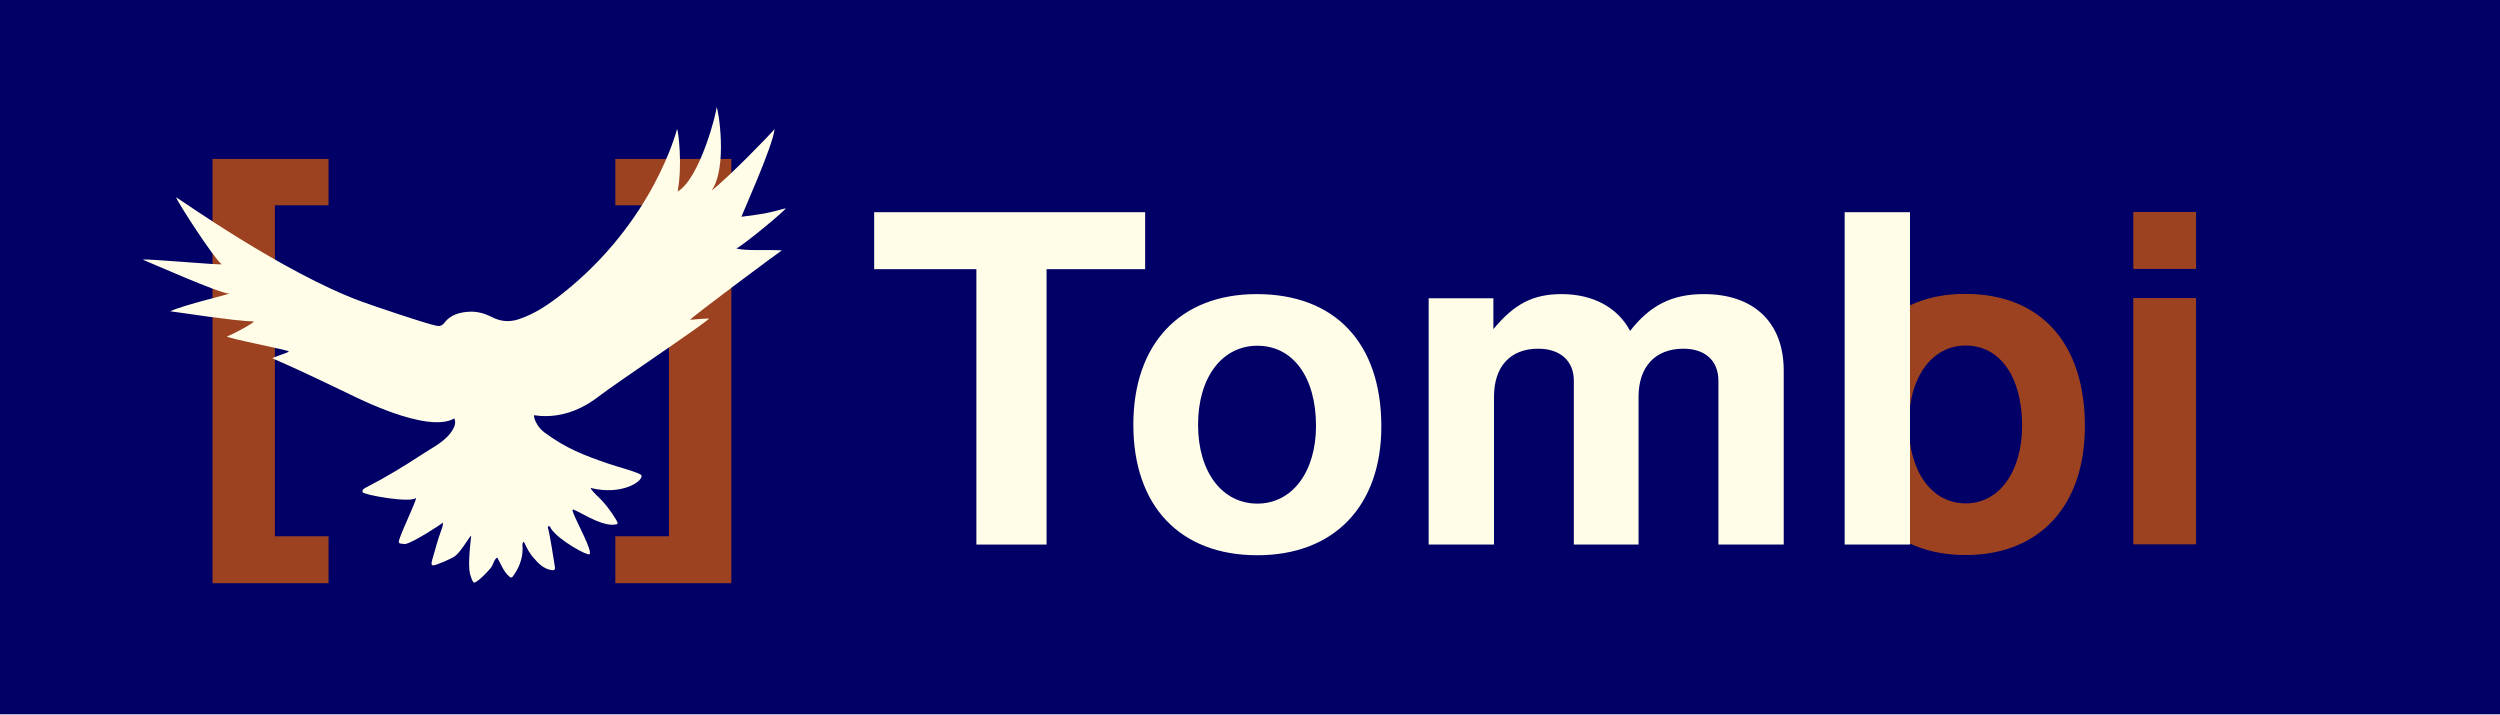
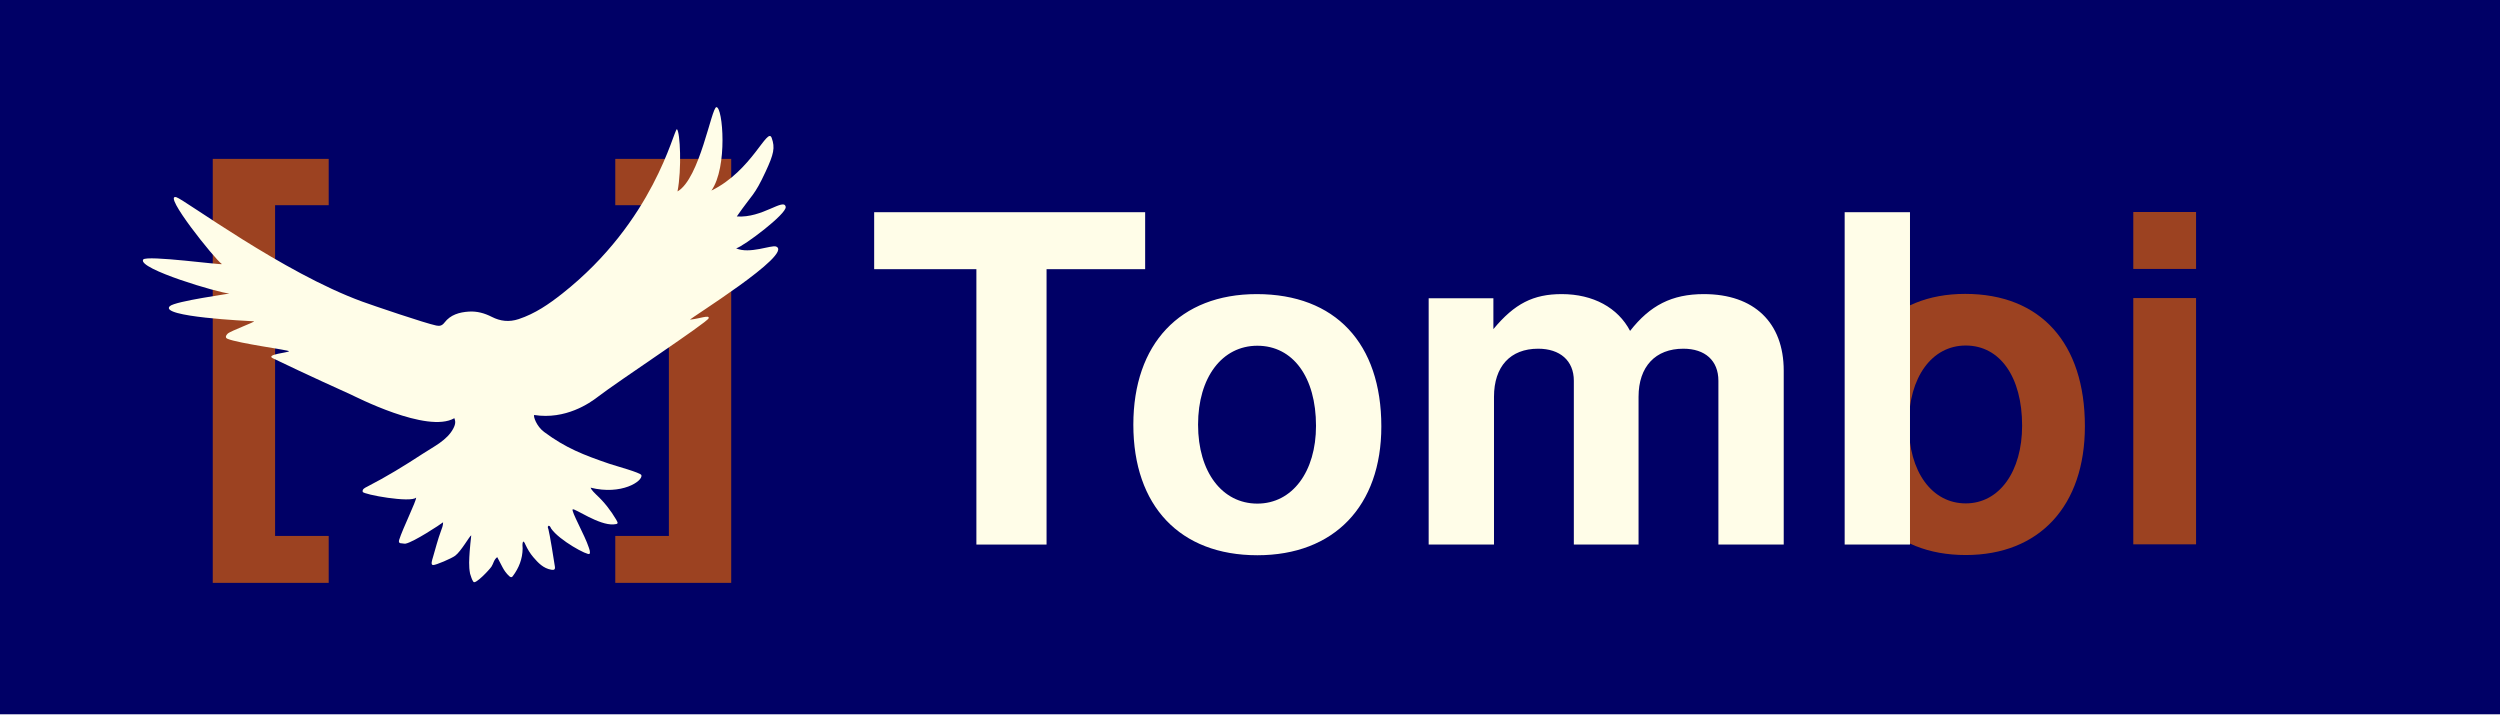
<svg xmlns="http://www.w3.org/2000/svg" width="100%" height="100%" viewBox="0 0 700 200" version="1.1" xml:space="preserve" style="fill-rule:evenodd;clip-rule:evenodd;stroke-linejoin:round;stroke-miterlimit:2;">
  <g transform="matrix(1.32364,0,0,0.858525,-2.51094,0.143586)">
    <rect x="1.897" y="-0.167" width="528.845" height="232.958" style="fill:rgb(0,0,102);" />
  </g>
  <g transform="matrix(1.00856,0,0,1.00856,81.9539,-3.20241)">
    <g transform="matrix(10.3281,0,0,10.5452,427.036,154.298)">
      <text x="0px" y="0px" style="font-family:'Helvetica-Bold', 'Helvetica';font-weight:700;font-size:12px;fill:rgb(156,66,33);">oi</text>
    </g>
    <g transform="matrix(10.7472,0,0,10.5452,159.584,154.358)">
      <g>
        <text x="0px" y="0px" style="font-family:'Helvetica-Bold', 'Helvetica';font-weight:700;font-size:12px;fill:rgb(255,253,232);">T</text>
        <g transform="matrix(1,0,0,1,6.445,0)">
          <text x="0px" y="0px" style="font-family:'Helvetica-Bold', 'Helvetica';font-weight:700;font-size:12px;fill:rgb(255,253,232);">oml</text>
        </g>
      </g>
    </g>
  </g>
-   <g transform="matrix(1.46784,0,0,1.46784,48.7471,13.1439)">
-     <g transform="matrix(7.61565,0,0,7.25469,1.2583,84.8398)">
+   <g transform="matrix(1.46675,0,0,1.46675,38.5129,9.6185)">
+     <g transform="matrix(7.61565,0,0,7.25469,8.28826,87.2519)">
      <text x="0px" y="0px" style="font-family:'Helvetica-Bold', 'Helvetica';font-weight:700;font-size:12px;fill:rgb(156,66,33);">[  ]</text>
    </g>
-     <g transform="matrix(0.136729,0,0,0.136729,-15.317,-7.97597)">
-       <path d="M524.898,793.744C522.809,783.244 523.687,773.083 524.303,762.958C524.761,755.434 525.737,747.942 526.513,740.123C524.155,741.133 512.485,762.295 504.072,768.641C499.287,772.251 477.066,781.902 473.159,781.646C469.494,781.405 471.924,774.612 473.053,770.757C476.675,758.392 479.788,746.036 484.253,734.006C485.631,730.295 487.227,726.608 487.211,721.925C483.62,724.906 445.991,749.614 434.892,751.739C433.021,752.097 430.958,751.303 428.982,751.291C425.495,751.27 425.045,749.147 425.843,746.594C430.879,730.479 449.89,692.263 449.572,687.433C442.363,695.151 375.923,683.208 374.972,679.435C373.985,675.522 378.31,673.698 381.332,672.148C408.052,658.443 433.607,642.757 458.698,626.334C474.21,616.181 492.819,607.411 501.438,591.047C505.208,583.89 504.315,580.446 502.946,576.591C465.3,598.576 363.219,545.655 358.256,543.488C352.353,540.911 295.485,512.673 249.714,493.055C246.703,491.764 272.389,484.969 272.026,483.066C271.685,481.277 180.696,463.723 186.085,462.063C193.932,459.645 226.707,441.475 223.001,441.321C210.889,440.819 195.5,440.069 106.53,427.088C125.33,418.344 192.216,402.581 188.582,402.453C175.085,401.981 83.611,361.335 68.441,355.155C70.294,353.104 181.659,363.557 178.257,361.329C168.87,355.18 117.554,276.243 114.76,268.065C116.349,268.066 263.821,373.557 374.383,413.842C389.178,419.232 462.36,444.131 477.712,447.252C482.492,448.223 485.77,447.52 489.162,443.09C497.558,432.127 509.923,428.637 523.131,427.776C534.559,427.03 545.073,429.967 555.299,435.184C567.18,441.246 579.362,442.69 592.751,438.248C615.735,430.623 635.066,417.287 653.662,402.6C781.851,301.351 813.377,173.667 813.663,173.037C815.604,173.948 821.506,223.975 814.489,260.007C845.634,242.243 869.543,147.785 868.824,142.322C871.14,143.309 884.814,226.354 861.806,258.807C886.801,239.247 945.182,178.834 949.869,172.837C946.999,197.94 904.434,291.575 903.587,295.258C935.662,290.93 936.114,291.381 965.317,283.434C965.636,285.866 904.541,336.451 896.354,339.488C910.334,343.206 936.478,340.885 959.959,342.117C959.824,341.697 828.343,439.37 832.112,439C845.127,437.721 850.009,437.637 857.918,437.162C864.169,436.787 730.724,525.523 703.047,546.937C692.023,555.466 658.249,579.028 614.317,572.138C613.085,574.046 617.433,587.769 628.264,595.825C658.575,618.371 683.512,627.973 719.249,640.211C728.191,643.273 763.228,652.677 764.106,656.146C766.252,664.618 736.131,684.362 693.207,673.608C693.896,676.503 699.599,682.057 701.264,683.593C712.258,693.733 721.287,705.427 728.894,718.256C732.136,723.723 731.601,724.37 725.363,724.874C704.916,726.526 670.695,701.958 668.16,703.884C665.531,705.882 685.162,740.213 690.605,757.081C691.572,760.078 693.115,763.957 691.618,766.046C689.565,768.914 649.297,747.118 638.104,730.716C637.124,729.279 636.933,727.145 634.713,726.705C632.39,728.138 633.775,729.935 634.238,731.557C635.927,737.48 642.203,776.101 643.323,784.003C643.885,787.965 642.088,788.816 638.35,788.185C627.101,786.286 619.982,778.621 613.101,770.597C608.63,765.382 605.169,759.497 602.243,753.288C601.498,751.705 601.091,749.834 599.056,748.702C597.324,752.085 598.304,755.448 598.264,758.641C598.082,773.092 593.064,785.752 584.494,797.176C582.729,799.529 580.961,798.447 579.431,797.032C575.606,793.496 572.568,789.336 570.169,784.708C567.74,780.022 565.287,775.348 562.804,770.591C557.948,774.139 557.565,779.745 554.72,783.907C551.38,788.794 532.387,808.807 529.635,805.167C527.181,801.923 526.401,797.888 524.898,793.744" style="fill:rgb(255,253,232);fill-rule:nonzero;" />
+     <g transform="matrix(0.136729,0,0,0.136729,-8.28703,-5.56388)">
+       <path d="M524.898,793.744C522.809,783.244 523.687,773.083 524.303,762.958C524.761,755.434 525.737,747.942 526.513,740.123C524.155,741.133 512.485,762.295 504.072,768.641C499.287,772.251 477.066,781.902 473.159,781.646C469.494,781.405 471.924,774.612 473.053,770.757C476.675,758.392 479.788,746.036 484.253,734.006C485.631,730.295 487.227,726.608 487.211,721.925C483.62,724.906 445.991,749.614 434.892,751.739C433.021,752.097 430.958,751.303 428.982,751.291C425.495,751.27 425.045,749.147 425.843,746.594C430.879,730.479 449.89,692.263 449.572,687.433C442.363,695.151 375.923,683.208 374.972,679.435C373.985,675.522 378.31,673.698 381.332,672.148C408.052,658.443 433.607,642.757 458.698,626.334C474.21,616.181 492.819,607.411 501.438,591.047C505.208,583.89 504.315,580.446 502.946,576.591C465.3,598.576 363.219,545.655 358.256,543.488C352.353,540.911 294.562,514.701 249.714,493.055C238.088,487.444 272.389,484.969 272.026,483.066C271.723,481.476 201.144,472.107 186.208,465.751C182.003,463.962 184.664,460.354 186.423,458.594C190.18,454.835 226.704,441.542 223.001,441.321C215.362,440.867 89.92,435.172 105.652,420.219C113.129,413.111 191.89,402.569 188.582,402.453C175.085,401.981 60.262,368.003 68.441,355.155C72.694,348.473 181.659,363.557 178.257,361.329C168.87,355.18 94.258,262.096 114.76,268.065C126.166,271.385 263.821,373.557 374.383,413.842C389.178,419.232 462.36,444.131 477.712,447.252C482.492,448.223 485.77,447.52 489.162,443.09C497.558,432.127 509.923,428.637 523.131,427.776C534.559,427.03 545.073,429.967 555.299,435.184C567.18,441.246 579.362,442.69 592.751,438.248C615.735,430.623 635.066,417.287 653.662,402.6C781.851,301.351 808.633,175.194 813.663,173.037C818.229,177.079 820.544,228.917 814.489,260.007C845.634,242.243 861.939,142.417 868.824,142.322C877.819,142.199 884.814,226.354 861.806,258.807C918.423,231.313 940.146,168.995 945.986,185.267C950.929,199.041 948.908,207.801 937.559,232.281C921.54,266.833 919.117,263.302 897.291,294.936C933.023,297.545 963.354,268.366 965.537,281.608C967.136,291.299 906.754,336.744 896.354,339.488C915.201,347.772 945.614,334.497 952.028,336.9C978.279,346.738 828.343,439.37 832.112,439C845.127,437.721 859.845,431.753 857.918,437.162C855.817,443.061 730.724,525.523 703.047,546.937C692.023,555.466 658.249,579.028 614.317,572.138C613.085,574.046 617.433,587.769 628.264,595.825C658.575,618.371 683.512,627.973 719.249,640.211C728.191,643.273 763.228,652.677 764.106,656.146C766.252,664.618 736.131,684.362 693.207,673.608C693.896,676.503 699.599,682.057 701.264,683.593C712.258,693.733 721.287,705.427 728.894,718.256C732.136,723.723 731.601,724.37 725.363,724.874C704.916,726.526 670.695,701.958 668.16,703.884C665.531,705.882 685.162,740.213 690.605,757.081C691.572,760.078 693.115,763.957 691.618,766.046C689.565,768.914 649.297,747.118 638.104,730.716C637.124,729.279 636.933,727.145 634.713,726.705C632.39,728.138 633.775,729.935 634.238,731.557C635.927,737.48 642.203,776.101 643.323,784.003C643.885,787.965 642.088,788.816 638.35,788.185C627.101,786.286 619.982,778.621 613.101,770.597C608.63,765.382 605.169,759.497 602.243,753.288C601.498,751.705 601.091,749.834 599.056,748.702C597.324,752.085 598.304,755.448 598.264,758.641C598.082,773.092 593.064,785.752 584.494,797.176C582.729,799.529 580.961,798.447 579.431,797.032C575.606,793.496 572.568,789.336 570.169,784.708C567.74,780.022 565.287,775.348 562.804,770.591C557.948,774.139 557.565,779.745 554.72,783.907C551.38,788.794 532.387,808.807 529.635,805.167C527.181,801.923 526.401,797.888 524.898,793.744" style="fill:rgb(255,253,232);fill-rule:nonzero;" />
    </g>
  </g>
</svg>
